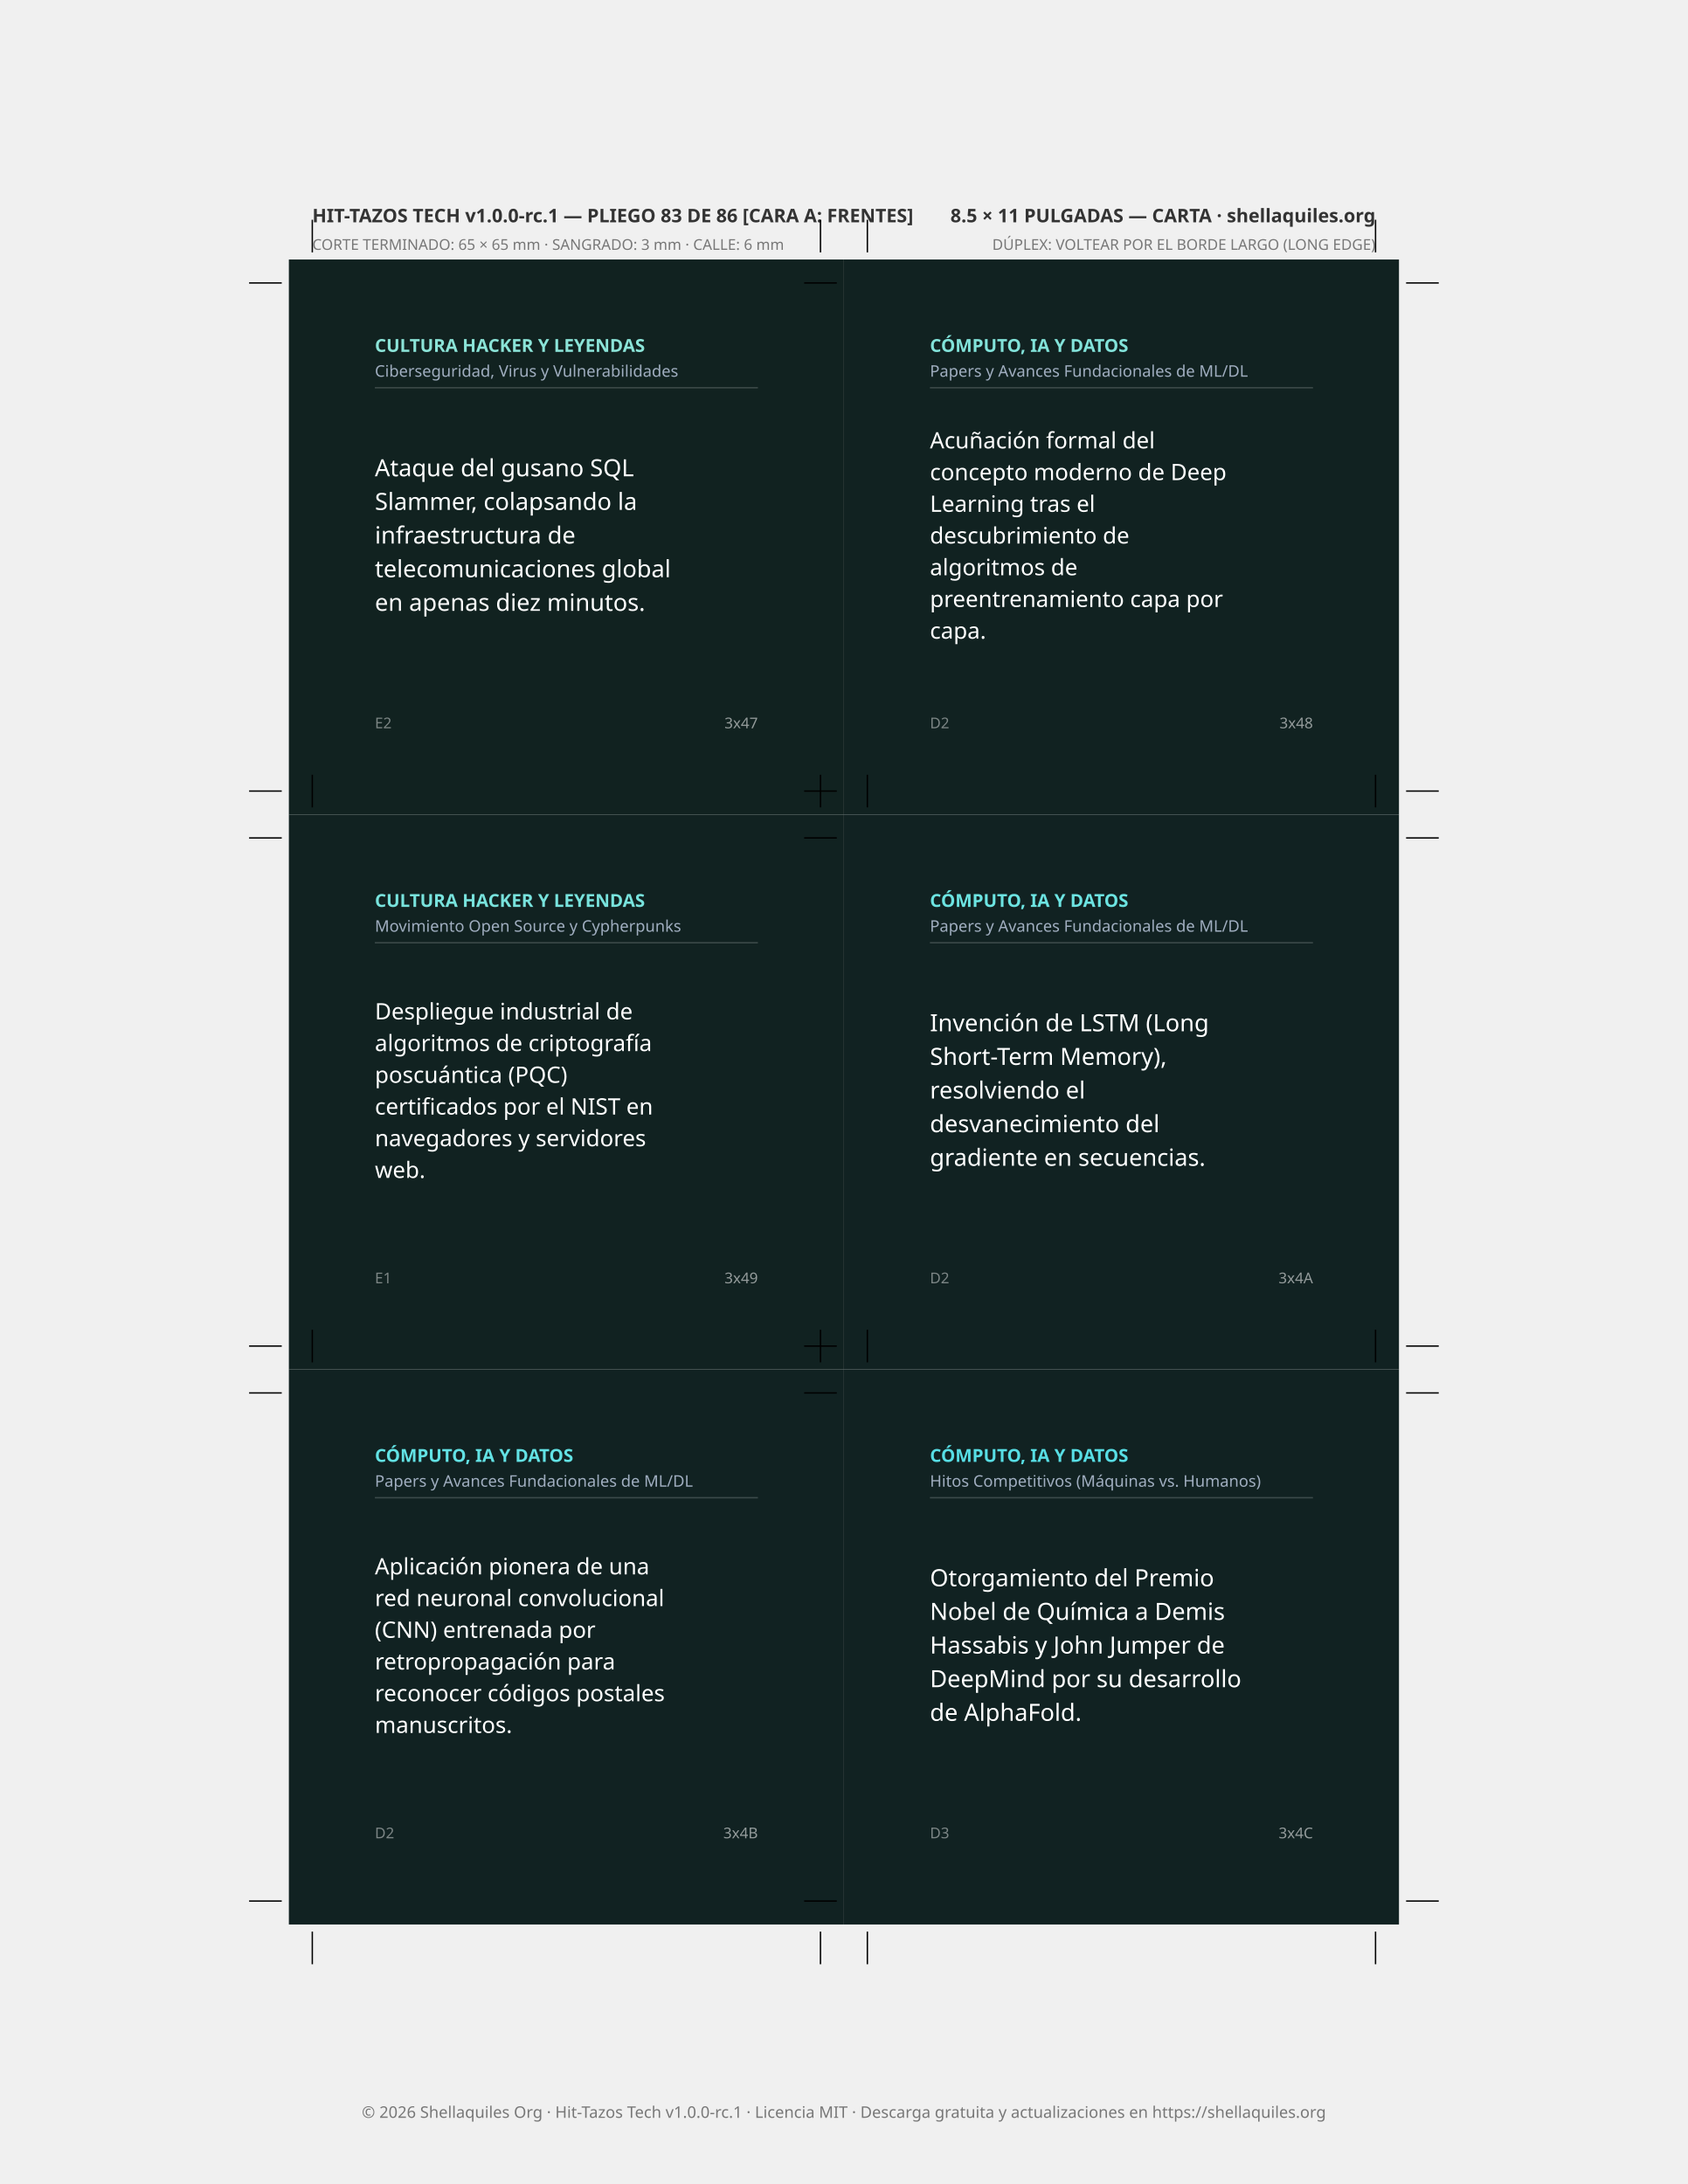
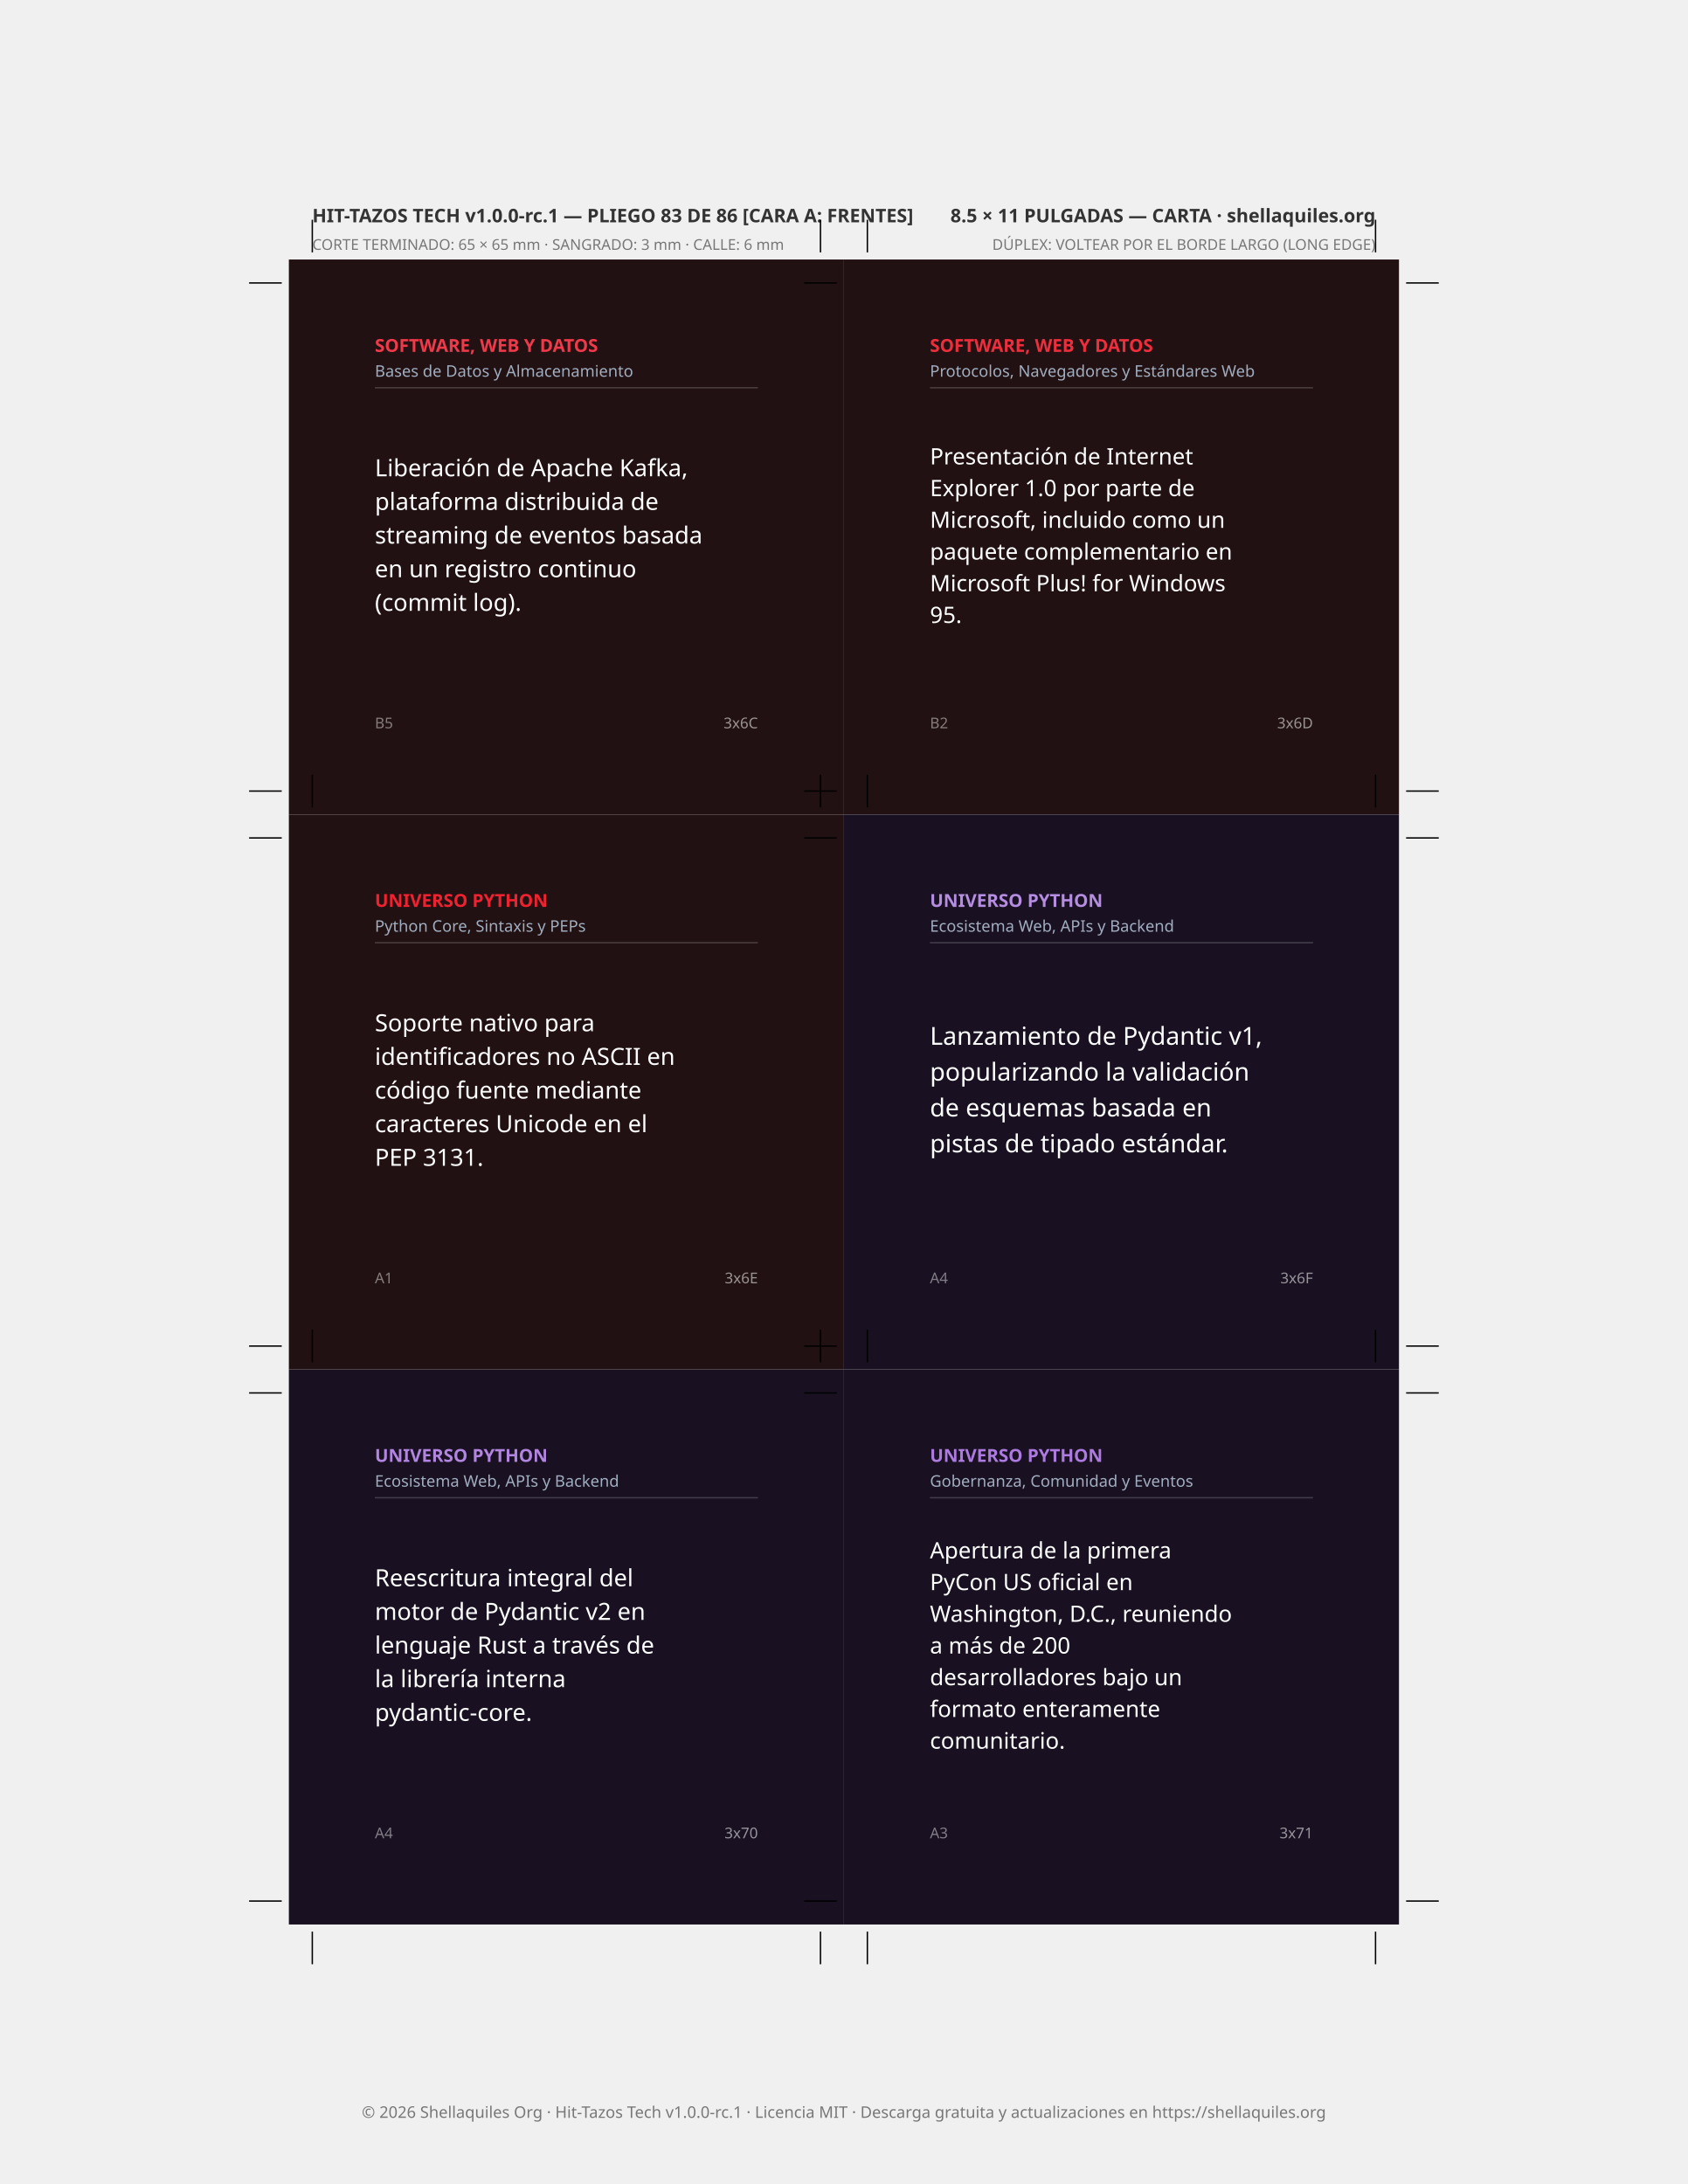
<svg xmlns="http://www.w3.org/2000/svg" width="215.9mm" height="279.4mm" viewBox="0 0 612 792" style="background-color: #ffffff;">
  <g id="encabezado_pliego">
    <text x="113.24" y="80.61" font-family="'Outfit', sans-serif" font-size="6.8" font-weight="700" fill="#333333">HIT-TAZOS TECH v1.0.0-rc.1 — PLIEGO 83 DE 86 [CARA A: FRENTES]</text>
    <text x="498.76" y="80.61" font-family="'Outfit', sans-serif" font-size="6.8" font-weight="700" fill="#333333" text-anchor="end">8.5 × 11 PULGADAS — CARTA · shellaquiles.org</text>
    <text x="113.24" y="90.61" font-family="'Outfit', sans-serif" font-size="5.4" font-weight="500" fill="#777777">CORTE TERMINADO: 65 × 65 mm · SANGRADO: 3 mm · CALLE: 6 mm</text>
    <text x="498.76" y="90.61" font-family="'Outfit', sans-serif" font-size="5.4" font-weight="500" fill="#777777" text-anchor="end">DÚPLEX: VOLTEAR POR EL BORDE LARGO (LONG EDGE)</text>
  </g>
  <g id="tarjetas_frente">
-     <g id="carta_3_47_frente">
+     <g id="carta_3_6C_frente">
      <g stroke="#000000" stroke-width="0.5" stroke-linecap="square">
        <line x1="90.57" y1="102.61" x2="101.91" y2="102.61" />
        <line x1="113.24" y1="79.94" x2="113.24" y2="91.28" />
        <line x1="308.83" y1="102.61" x2="320.17" y2="102.61" />
        <line x1="297.50" y1="79.94" x2="297.50" y2="91.28" />
        <line x1="90.57" y1="286.87" x2="101.91" y2="286.87" />
        <line x1="113.24" y1="298.20" x2="113.24" y2="309.54" />
        <line x1="308.83" y1="286.87" x2="320.17" y2="286.87" />
        <line x1="297.50" y1="298.20" x2="297.50" y2="309.54" />
      </g>
-       <rect x="104.74" y="94.11" width="201.26" height="201.26" fill="#112220" />
+       <rect x="104.74" y="94.11" width="201.26" height="201.26" fill="#221112" />
      <g transform="translate(113.24, 102.61)">
-         <text x="22.68" y="25" font-family="'Outfit', sans-serif" font-size="6.5" font-weight="800" fill="#8be4d8">CULTURA HACKER Y LEYENDAS</text>
-         <text x="22.68" y="34" font-family="'Outfit', sans-serif" font-size="5.8" font-weight="400" fill="#a0aec0">Ciberseguridad, Virus y Vulnerabilidades</text>
+         <text x="22.68" y="25" font-family="'Outfit', sans-serif" font-size="6.5" font-weight="800" fill="#ee3a4a">SOFTWARE, WEB Y DATOS</text>
+         <text x="22.68" y="34" font-family="'Outfit', sans-serif" font-size="5.8" font-weight="400" fill="#a0aec0">Bases de Datos y Almacenamiento</text>
        <line x1="22.68" y1="38" x2="161.57" y2="38" stroke="rgba(255,255,255,0.18)" stroke-width="0.5" />
        <text font-family="'Outfit', sans-serif" font-size="8.6" font-weight="400" fill="#ffffff">
-           <tspan x="22.68" y="70.1">Ataque del gusano SQL</tspan>
-           <tspan x="22.68" y="82.3">Slammer, colapsando la</tspan>
-           <tspan x="22.68" y="94.5">infraestructura de</tspan>
-           <tspan x="22.68" y="106.7">telecomunicaciones global</tspan>
-           <tspan x="22.68" y="118.9">en apenas diez minutos.</tspan>
+           <tspan x="22.68" y="70.1">Liberación de Apache Kafka,</tspan>
+           <tspan x="22.68" y="82.3">plataforma distribuida de</tspan>
+           <tspan x="22.68" y="94.5">streaming de eventos basada</tspan>
+           <tspan x="22.68" y="106.7">en un registro continuo</tspan>
+           <tspan x="22.68" y="118.9">(commit log).</tspan>
        </text>
-         <text x="22.68" y="161.5" font-family="'Outfit', sans-serif" font-size="5.4" font-weight="500" fill="rgba(255,255,255,0.45)">E2</text>
-         <text x="161.57" y="161.5" font-family="'Space Grotesk', sans-serif" font-size="5.4" font-weight="500" fill="rgba(255,255,255,0.55)" text-anchor="end">3x47</text>
+         <text x="22.68" y="161.5" font-family="'Outfit', sans-serif" font-size="5.4" font-weight="500" fill="rgba(255,255,255,0.45)">B5</text>
+         <text x="161.57" y="161.5" font-family="'Space Grotesk', sans-serif" font-size="5.4" font-weight="500" fill="rgba(255,255,255,0.55)" text-anchor="end">3x6C</text>
      </g>
    </g>
-     <g id="carta_3_48_frente">
+     <g id="carta_3_6D_frente">
      <g stroke="#000000" stroke-width="0.5" stroke-linecap="square">
        <line x1="291.83" y1="102.61" x2="303.17" y2="102.61" />
        <line x1="314.50" y1="79.94" x2="314.50" y2="91.28" />
        <line x1="510.09" y1="102.61" x2="521.43" y2="102.61" />
        <line x1="498.76" y1="79.94" x2="498.76" y2="91.28" />
        <line x1="291.83" y1="286.87" x2="303.17" y2="286.87" />
        <line x1="314.50" y1="298.20" x2="314.50" y2="309.54" />
        <line x1="510.09" y1="286.87" x2="521.43" y2="286.87" />
        <line x1="498.76" y1="298.20" x2="498.76" y2="309.54" />
      </g>
-       <rect x="306.00" y="94.11" width="201.26" height="201.26" fill="#112221" />
+       <rect x="306.00" y="94.11" width="201.26" height="201.26" fill="#221112" />
      <g transform="translate(314.50, 102.61)">
-         <text x="22.68" y="25" font-family="'Outfit', sans-serif" font-size="6.5" font-weight="800" fill="#82e3da">CÓMPUTO, IA Y DATOS</text>
-         <text x="22.68" y="34" font-family="'Outfit', sans-serif" font-size="5.8" font-weight="400" fill="#a0aec0">Papers y Avances Fundacionales de ML/DL</text>
+         <text x="22.68" y="25" font-family="'Outfit', sans-serif" font-size="6.5" font-weight="800" fill="#ef2e3d">SOFTWARE, WEB Y DATOS</text>
+         <text x="22.68" y="34" font-family="'Outfit', sans-serif" font-size="5.8" font-weight="400" fill="#a0aec0">Protocolos, Navegadores y Estándares Web</text>
        <line x1="22.68" y1="38" x2="161.57" y2="38" stroke="rgba(255,255,255,0.18)" stroke-width="0.5" />
        <text font-family="'Outfit', sans-serif" font-size="8.2" font-weight="400" fill="#ffffff">
-           <tspan x="22.68" y="60.0">Acuñación formal del</tspan>
-           <tspan x="22.68" y="71.5">concepto moderno de Deep</tspan>
-           <tspan x="22.68" y="83.0">Learning tras el</tspan>
-           <tspan x="22.68" y="94.5">descubrimiento de</tspan>
-           <tspan x="22.68" y="106.0">algoritmos de</tspan>
-           <tspan x="22.68" y="117.5">preentrenamiento capa por</tspan>
-           <tspan x="22.68" y="129.0">capa.</tspan>
+           <tspan x="22.68" y="65.8">Presentación de Internet</tspan>
+           <tspan x="22.68" y="77.3">Explorer 1.0 por parte de</tspan>
+           <tspan x="22.68" y="88.8">Microsoft, incluido como un</tspan>
+           <tspan x="22.68" y="100.3">paquete complementario en</tspan>
+           <tspan x="22.68" y="111.8">Microsoft Plus! for Windows</tspan>
+           <tspan x="22.68" y="123.3">95.</tspan>
        </text>
-         <text x="22.68" y="161.5" font-family="'Outfit', sans-serif" font-size="5.4" font-weight="500" fill="rgba(255,255,255,0.45)">D2</text>
-         <text x="161.57" y="161.5" font-family="'Space Grotesk', sans-serif" font-size="5.4" font-weight="500" fill="rgba(255,255,255,0.55)" text-anchor="end">3x48</text>
+         <text x="22.68" y="161.5" font-family="'Outfit', sans-serif" font-size="5.4" font-weight="500" fill="rgba(255,255,255,0.45)">B2</text>
+         <text x="161.57" y="161.5" font-family="'Space Grotesk', sans-serif" font-size="5.4" font-weight="500" fill="rgba(255,255,255,0.55)" text-anchor="end">3x6D</text>
      </g>
    </g>
-     <g id="carta_3_49_frente">
+     <g id="carta_3_6E_frente">
      <g stroke="#000000" stroke-width="0.5" stroke-linecap="square">
        <line x1="90.57" y1="303.87" x2="101.91" y2="303.87" />
        <line x1="113.24" y1="281.20" x2="113.24" y2="292.54" />
        <line x1="308.83" y1="303.87" x2="320.17" y2="303.87" />
        <line x1="297.50" y1="281.20" x2="297.50" y2="292.54" />
        <line x1="90.57" y1="488.13" x2="101.91" y2="488.13" />
        <line x1="113.24" y1="499.46" x2="113.24" y2="510.80" />
        <line x1="308.83" y1="488.13" x2="320.17" y2="488.13" />
        <line x1="297.50" y1="499.46" x2="297.50" y2="510.80" />
      </g>
-       <rect x="104.74" y="295.37" width="201.26" height="201.26" fill="#112221" />
+       <rect x="104.74" y="295.37" width="201.26" height="201.26" fill="#221112" />
      <g transform="translate(113.24, 303.87)">
-         <text x="22.68" y="25" font-family="'Outfit', sans-serif" font-size="6.5" font-weight="800" fill="#78e3dd">CULTURA HACKER Y LEYENDAS</text>
-         <text x="22.68" y="34" font-family="'Outfit', sans-serif" font-size="5.8" font-weight="400" fill="#a0aec0">Movimiento Open Source y Cypherpunks</text>
+         <text x="22.68" y="25" font-family="'Outfit', sans-serif" font-size="6.5" font-weight="800" fill="#f12230">UNIVERSO PYTHON</text>
+         <text x="22.68" y="34" font-family="'Outfit', sans-serif" font-size="5.8" font-weight="400" fill="#a0aec0">Python Core, Sintaxis y PEPs</text>
        <line x1="22.68" y1="38" x2="161.57" y2="38" stroke="rgba(255,255,255,0.18)" stroke-width="0.5" />
-         <text font-family="'Outfit', sans-serif" font-size="8.2" font-weight="400" fill="#ffffff">
-           <tspan x="22.68" y="65.8">Despliegue industrial de</tspan>
-           <tspan x="22.68" y="77.3">algoritmos de criptografía</tspan>
-           <tspan x="22.68" y="88.8">poscuántica (PQC)</tspan>
-           <tspan x="22.68" y="100.3">certificados por el NIST en</tspan>
-           <tspan x="22.68" y="111.8">navegadores y servidores</tspan>
-           <tspan x="22.68" y="123.3">web.</tspan>
+         <text font-family="'Outfit', sans-serif" font-size="8.6" font-weight="400" fill="#ffffff">
+           <tspan x="22.68" y="70.1">Soporte nativo para</tspan>
+           <tspan x="22.68" y="82.3">identificadores no ASCII en</tspan>
+           <tspan x="22.68" y="94.5">código fuente mediante</tspan>
+           <tspan x="22.68" y="106.7">caracteres Unicode en el</tspan>
+           <tspan x="22.68" y="118.9">PEP 3131.</tspan>
        </text>
-         <text x="22.68" y="161.5" font-family="'Outfit', sans-serif" font-size="5.4" font-weight="500" fill="rgba(255,255,255,0.45)">E1</text>
-         <text x="161.57" y="161.5" font-family="'Space Grotesk', sans-serif" font-size="5.4" font-weight="500" fill="rgba(255,255,255,0.55)" text-anchor="end">3x49</text>
+         <text x="22.68" y="161.5" font-family="'Outfit', sans-serif" font-size="5.4" font-weight="500" fill="rgba(255,255,255,0.45)">A1</text>
+         <text x="161.57" y="161.5" font-family="'Space Grotesk', sans-serif" font-size="5.4" font-weight="500" fill="rgba(255,255,255,0.55)" text-anchor="end">3x6E</text>
      </g>
    </g>
-     <g id="carta_3_4A_frente">
+     <g id="carta_3_6F_frente">
      <g stroke="#000000" stroke-width="0.5" stroke-linecap="square">
        <line x1="291.83" y1="303.87" x2="303.17" y2="303.87" />
        <line x1="314.50" y1="281.20" x2="314.50" y2="292.54" />
        <line x1="510.09" y1="303.87" x2="521.43" y2="303.87" />
        <line x1="498.76" y1="281.20" x2="498.76" y2="292.54" />
        <line x1="291.83" y1="488.13" x2="303.17" y2="488.13" />
        <line x1="314.50" y1="499.46" x2="314.50" y2="510.80" />
        <line x1="510.09" y1="488.13" x2="521.43" y2="488.13" />
        <line x1="498.76" y1="499.46" x2="498.76" y2="510.80" />
      </g>
-       <rect x="306.00" y="295.37" width="201.26" height="201.26" fill="#112222" />
+       <rect x="306.00" y="295.37" width="201.26" height="201.26" fill="#191122" />
      <g transform="translate(314.50, 303.87)">
-         <text x="22.68" y="25" font-family="'Outfit', sans-serif" font-size="6.5" font-weight="800" fill="#6ce4e2">CÓMPUTO, IA Y DATOS</text>
-         <text x="22.68" y="34" font-family="'Outfit', sans-serif" font-size="5.8" font-weight="400" fill="#a0aec0">Papers y Avances Fundacionales de ML/DL</text>
+         <text x="22.68" y="25" font-family="'Outfit', sans-serif" font-size="6.5" font-weight="800" fill="#b58ee1">UNIVERSO PYTHON</text>
+         <text x="22.68" y="34" font-family="'Outfit', sans-serif" font-size="5.8" font-weight="400" fill="#a0aec0">Ecosistema Web, APIs y Backend</text>
        <line x1="22.68" y1="38" x2="161.57" y2="38" stroke="rgba(255,255,255,0.18)" stroke-width="0.5" />
-         <text font-family="'Outfit', sans-serif" font-size="8.6" font-weight="400" fill="#ffffff">
-           <tspan x="22.68" y="70.1">Invención de LSTM (Long</tspan>
-           <tspan x="22.68" y="82.3">Short-Term Memory),</tspan>
-           <tspan x="22.68" y="94.5">resolviendo el</tspan>
-           <tspan x="22.68" y="106.7">desvanecimiento del</tspan>
-           <tspan x="22.68" y="118.9">gradiente en secuencias.</tspan>
+         <text font-family="'Outfit', sans-serif" font-size="9" font-weight="400" fill="#ffffff">
+           <tspan x="22.68" y="75.0">Lanzamiento de Pydantic v1,</tspan>
+           <tspan x="22.68" y="88.0">popularizando la validación</tspan>
+           <tspan x="22.68" y="101.0">de esquemas basada en</tspan>
+           <tspan x="22.68" y="114.0">pistas de tipado estándar.</tspan>
        </text>
-         <text x="22.68" y="161.5" font-family="'Outfit', sans-serif" font-size="5.4" font-weight="500" fill="rgba(255,255,255,0.45)">D2</text>
-         <text x="161.57" y="161.5" font-family="'Space Grotesk', sans-serif" font-size="5.4" font-weight="500" fill="rgba(255,255,255,0.55)" text-anchor="end">3x4A</text>
+         <text x="22.68" y="161.5" font-family="'Outfit', sans-serif" font-size="5.4" font-weight="500" fill="rgba(255,255,255,0.45)">A4</text>
+         <text x="161.57" y="161.5" font-family="'Space Grotesk', sans-serif" font-size="5.4" font-weight="500" fill="rgba(255,255,255,0.55)" text-anchor="end">3x6F</text>
      </g>
    </g>
-     <g id="carta_3_4B_frente">
+     <g id="carta_3_70_frente">
      <g stroke="#000000" stroke-width="0.5" stroke-linecap="square">
        <line x1="90.57" y1="505.13" x2="101.91" y2="505.13" />
        <line x1="113.24" y1="482.46" x2="113.24" y2="493.80" />
        <line x1="308.83" y1="505.13" x2="320.17" y2="505.13" />
        <line x1="297.50" y1="482.46" x2="297.50" y2="493.80" />
        <line x1="90.57" y1="689.39" x2="101.91" y2="689.39" />
        <line x1="113.24" y1="700.72" x2="113.24" y2="712.06" />
        <line x1="308.83" y1="689.39" x2="320.17" y2="689.39" />
        <line x1="297.50" y1="700.72" x2="297.50" y2="712.06" />
      </g>
-       <rect x="104.74" y="496.63" width="201.26" height="201.26" fill="#112222" />
+       <rect x="104.74" y="496.63" width="201.26" height="201.26" fill="#191122" />
      <g transform="translate(113.24, 505.13)">
-         <text x="22.68" y="25" font-family="'Outfit', sans-serif" font-size="6.5" font-weight="800" fill="#62e2e4">CÓMPUTO, IA Y DATOS</text>
-         <text x="22.68" y="34" font-family="'Outfit', sans-serif" font-size="5.8" font-weight="400" fill="#a0aec0">Papers y Avances Fundacionales de ML/DL</text>
+         <text x="22.68" y="25" font-family="'Outfit', sans-serif" font-size="6.5" font-weight="800" fill="#b185e0">UNIVERSO PYTHON</text>
+         <text x="22.68" y="34" font-family="'Outfit', sans-serif" font-size="5.8" font-weight="400" fill="#a0aec0">Ecosistema Web, APIs y Backend</text>
        <line x1="22.68" y1="38" x2="161.57" y2="38" stroke="rgba(255,255,255,0.18)" stroke-width="0.5" />
-         <text font-family="'Outfit', sans-serif" font-size="8.2" font-weight="400" fill="#ffffff">
-           <tspan x="22.68" y="65.8">Aplicación pionera de una</tspan>
-           <tspan x="22.68" y="77.3">red neuronal convolucional</tspan>
-           <tspan x="22.68" y="88.8">(CNN) entrenada por</tspan>
-           <tspan x="22.68" y="100.3">retropropagación para</tspan>
-           <tspan x="22.68" y="111.8">reconocer códigos postales</tspan>
-           <tspan x="22.68" y="123.3">manuscritos.</tspan>
+         <text font-family="'Outfit', sans-serif" font-size="8.6" font-weight="400" fill="#ffffff">
+           <tspan x="22.68" y="70.1">Reescritura integral del</tspan>
+           <tspan x="22.68" y="82.3">motor de Pydantic v2 en</tspan>
+           <tspan x="22.68" y="94.5">lenguaje Rust a través de</tspan>
+           <tspan x="22.68" y="106.7">la librería interna</tspan>
+           <tspan x="22.68" y="118.9">pydantic-core.</tspan>
        </text>
-         <text x="22.68" y="161.5" font-family="'Outfit', sans-serif" font-size="5.4" font-weight="500" fill="rgba(255,255,255,0.45)">D2</text>
-         <text x="161.57" y="161.5" font-family="'Space Grotesk', sans-serif" font-size="5.4" font-weight="500" fill="rgba(255,255,255,0.55)" text-anchor="end">3x4B</text>
+         <text x="22.68" y="161.5" font-family="'Outfit', sans-serif" font-size="5.4" font-weight="500" fill="rgba(255,255,255,0.45)">A4</text>
+         <text x="161.57" y="161.5" font-family="'Space Grotesk', sans-serif" font-size="5.4" font-weight="500" fill="rgba(255,255,255,0.55)" text-anchor="end">3x70</text>
      </g>
    </g>
-     <g id="carta_3_4C_frente">
+     <g id="carta_3_71_frente">
      <g stroke="#000000" stroke-width="0.5" stroke-linecap="square">
        <line x1="291.83" y1="505.13" x2="303.17" y2="505.13" />
        <line x1="314.50" y1="482.46" x2="314.50" y2="493.80" />
        <line x1="510.09" y1="505.13" x2="521.43" y2="505.13" />
        <line x1="498.76" y1="482.46" x2="498.76" y2="493.80" />
        <line x1="291.83" y1="689.39" x2="303.17" y2="689.39" />
        <line x1="314.50" y1="700.72" x2="314.50" y2="712.06" />
        <line x1="510.09" y1="689.39" x2="521.43" y2="689.39" />
        <line x1="498.76" y1="700.72" x2="498.76" y2="712.06" />
      </g>
-       <rect x="306.00" y="496.63" width="201.26" height="201.26" fill="#112222" />
+       <rect x="306.00" y="496.63" width="201.26" height="201.26" fill="#191122" />
      <g transform="translate(314.50, 505.13)">
-         <text x="22.68" y="25" font-family="'Outfit', sans-serif" font-size="6.5" font-weight="800" fill="#57dee5">CÓMPUTO, IA Y DATOS</text>
-         <text x="22.68" y="34" font-family="'Outfit', sans-serif" font-size="5.8" font-weight="400" fill="#a0aec0">Hitos Competitivos (Máquinas vs. Humanos)</text>
+         <text x="22.68" y="25" font-family="'Outfit', sans-serif" font-size="6.5" font-weight="800" fill="#ad7be0">UNIVERSO PYTHON</text>
+         <text x="22.68" y="34" font-family="'Outfit', sans-serif" font-size="5.8" font-weight="400" fill="#a0aec0">Gobernanza, Comunidad y Eventos</text>
        <line x1="22.68" y1="38" x2="161.57" y2="38" stroke="rgba(255,255,255,0.18)" stroke-width="0.5" />
-         <text font-family="'Outfit', sans-serif" font-size="8.6" font-weight="400" fill="#ffffff">
-           <tspan x="22.68" y="70.1">Otorgamiento del Premio</tspan>
-           <tspan x="22.68" y="82.3">Nobel de Química a Demis</tspan>
-           <tspan x="22.68" y="94.5">Hassabis y John Jumper de</tspan>
-           <tspan x="22.68" y="106.7">DeepMind por su desarrollo</tspan>
-           <tspan x="22.68" y="118.9">de AlphaFold.</tspan>
+         <text font-family="'Outfit', sans-serif" font-size="8.2" font-weight="400" fill="#ffffff">
+           <tspan x="22.68" y="60.0">Apertura de la primera</tspan>
+           <tspan x="22.68" y="71.5">PyCon US oficial en</tspan>
+           <tspan x="22.68" y="83.0">Washington, D.C., reuniendo</tspan>
+           <tspan x="22.68" y="94.5">a más de 200</tspan>
+           <tspan x="22.68" y="106.0">desarrolladores bajo un</tspan>
+           <tspan x="22.68" y="117.5">formato enteramente</tspan>
+           <tspan x="22.68" y="129.0">comunitario.</tspan>
        </text>
-         <text x="22.68" y="161.5" font-family="'Outfit', sans-serif" font-size="5.4" font-weight="500" fill="rgba(255,255,255,0.45)">D3</text>
-         <text x="161.57" y="161.5" font-family="'Space Grotesk', sans-serif" font-size="5.4" font-weight="500" fill="rgba(255,255,255,0.55)" text-anchor="end">3x4C</text>
+         <text x="22.68" y="161.5" font-family="'Outfit', sans-serif" font-size="5.4" font-weight="500" fill="rgba(255,255,255,0.45)">A3</text>
+         <text x="161.57" y="161.5" font-family="'Space Grotesk', sans-serif" font-size="5.4" font-weight="500" fill="rgba(255,255,255,0.55)" text-anchor="end">3x71</text>
      </g>
    </g>
  </g>
  <g id="pie_pliego">
    <text x="306.00" y="768.00" font-family="'Outfit', sans-serif" font-size="5.8" font-weight="500" fill="#777777" text-anchor="middle">© 2026 Shellaquiles Org · Hit-Tazos Tech v1.0.0-rc.1 · Licencia MIT · Descarga gratuita y actualizaciones en https://shellaquiles.org</text>
  </g>
</svg>
